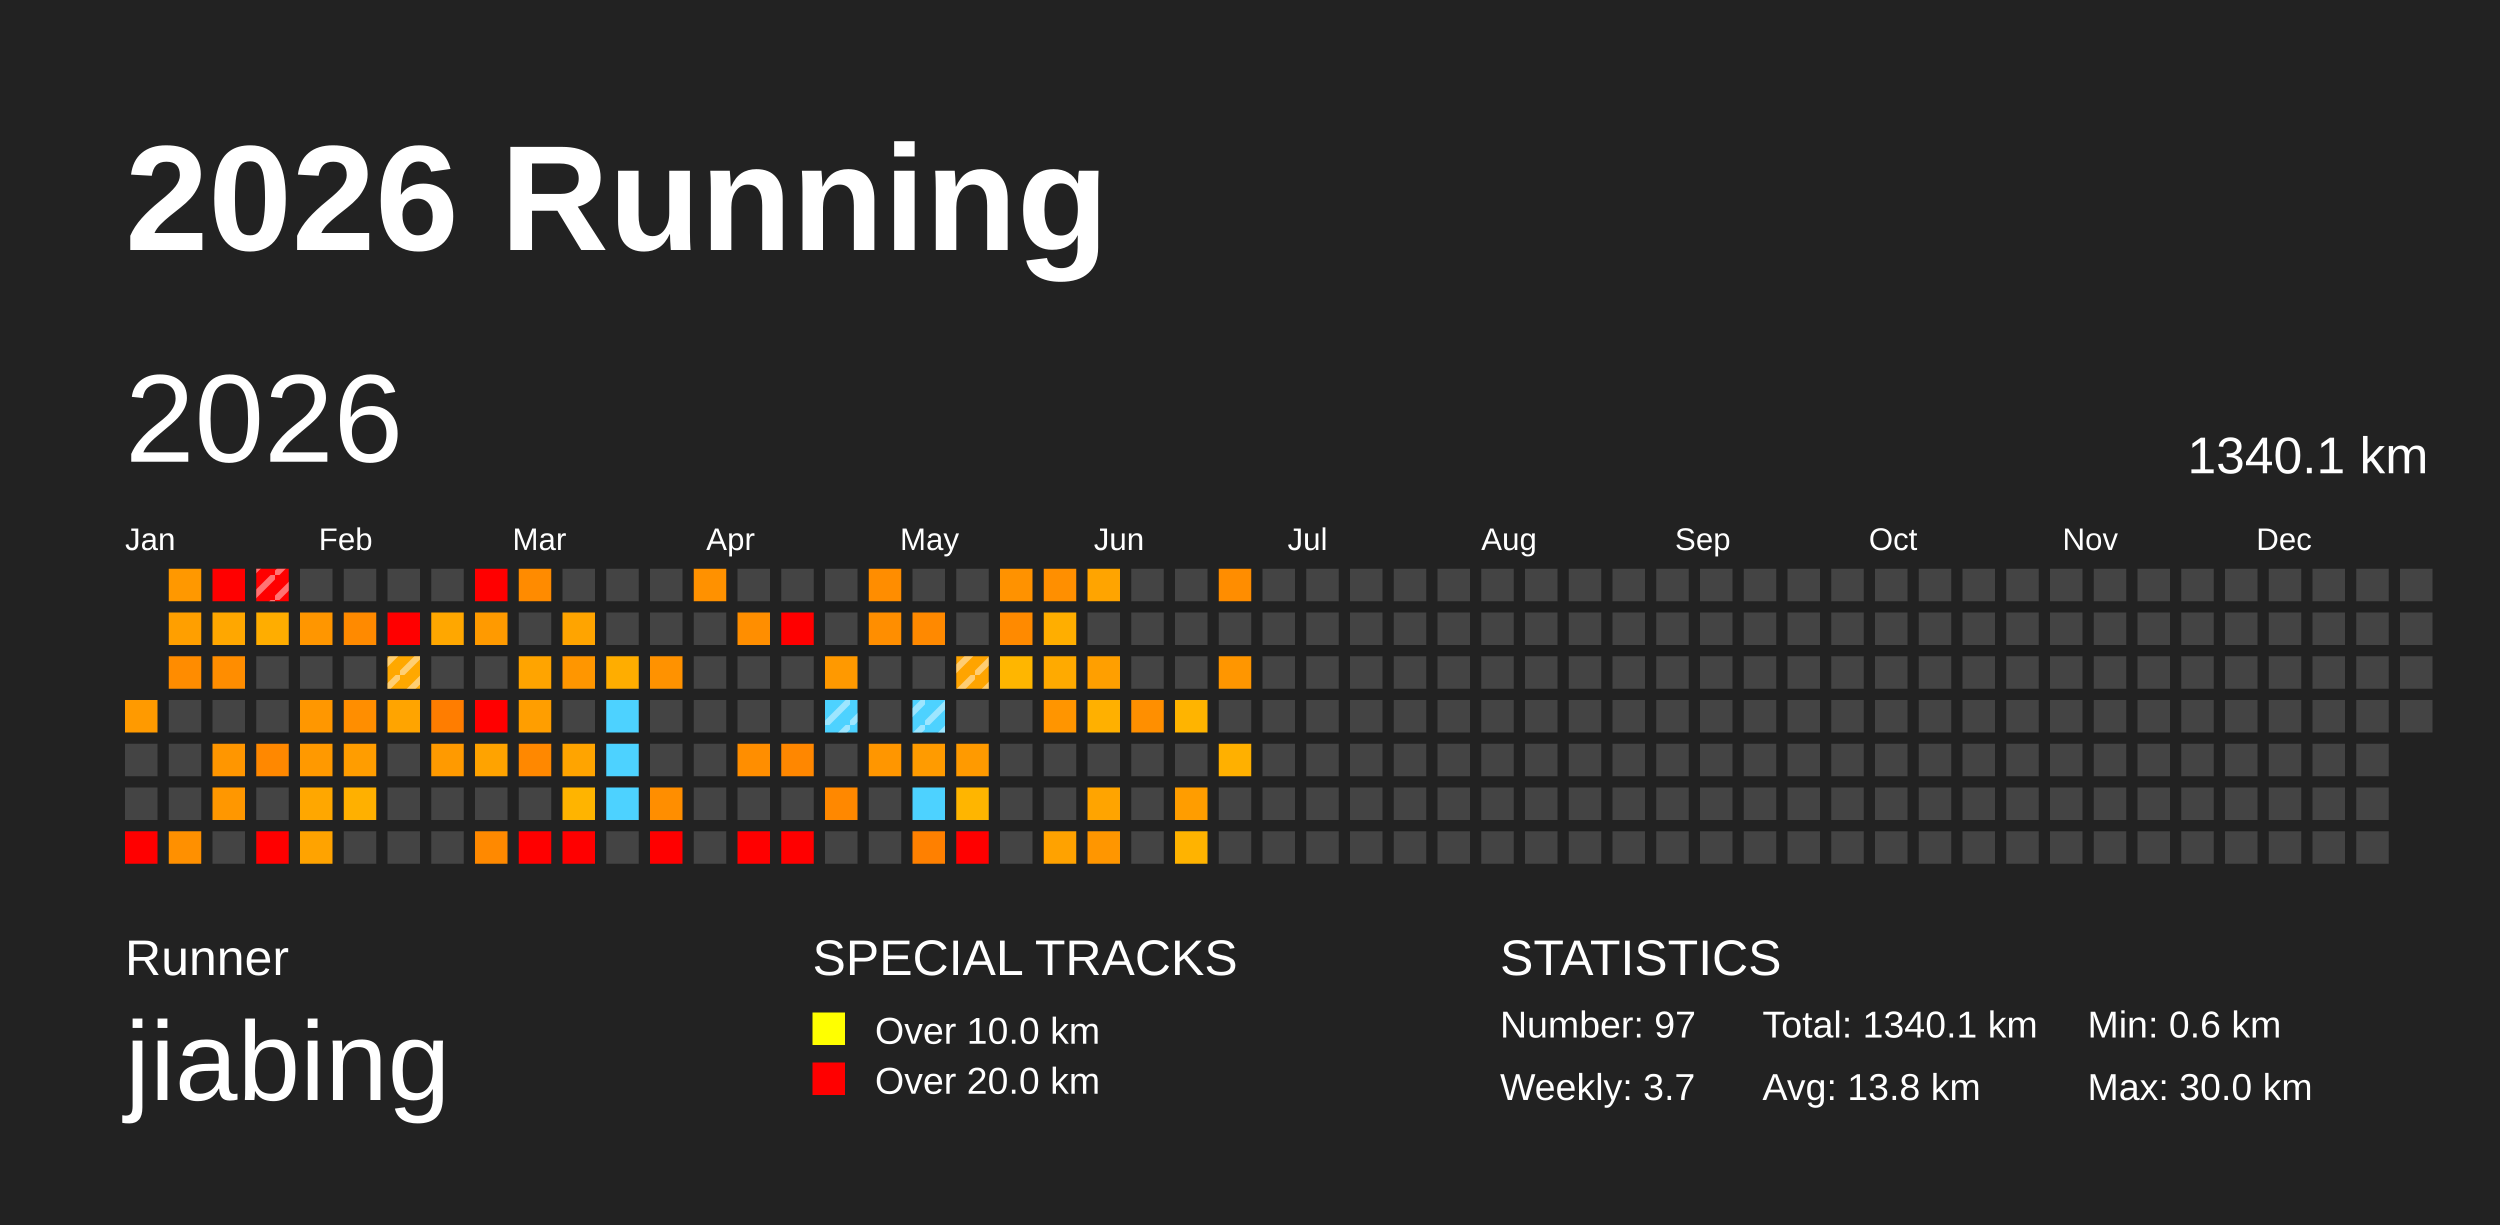
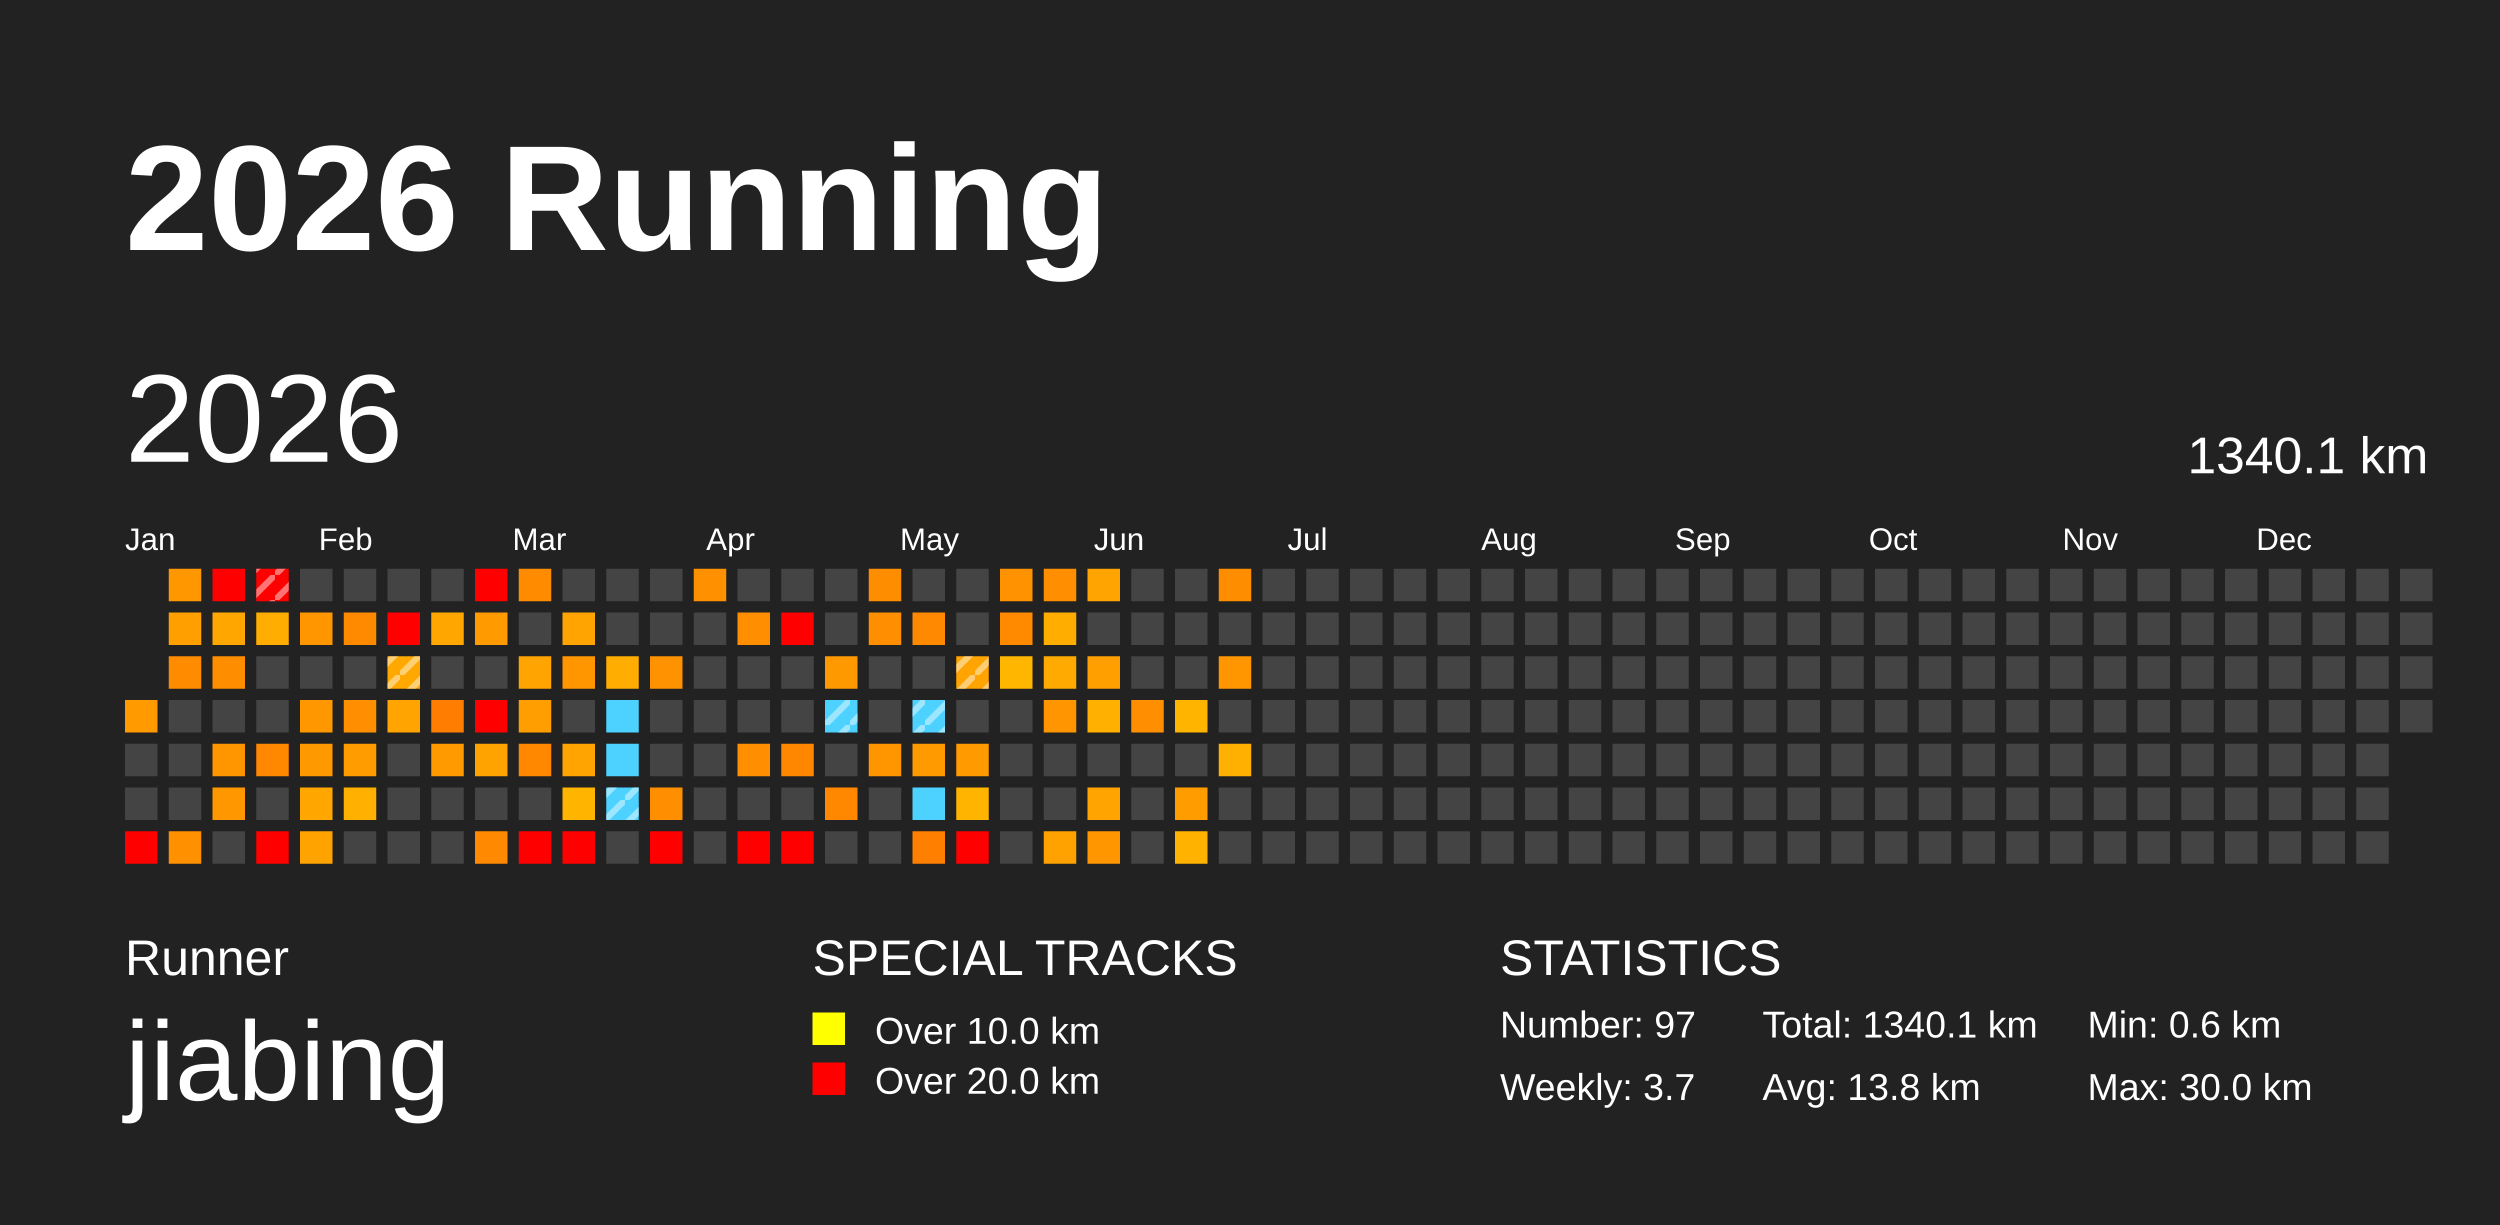
<svg xmlns="http://www.w3.org/2000/svg" baseProfile="full" height="98mm" version="1.1" viewBox="0,0,200,98" width="200mm">
  <defs>
    <pattern height="2" id="indoor-stripe" patternUnits="userSpaceOnUse" width="2">
      <line stroke="white" stroke-opacity="0.45" stroke-width="0.5" x1="0" x2="2" y1="2" y2="0" />
    </pattern>
  </defs>
  <rect fill="#222222" height="98" width="200" x="0" y="0" />
  <text fill="#FFFFFF" style="font-size:12px; font-family:Arial; font-weight:bold;" x="10" y="20">2026 Running</text>
  <text fill="#FFFFFF" style="font-size:4px; font-family:Arial" x="10" y="78">Runner</text>
  <text fill="#FFFFFF" style="font-size:9px; font-family:Arial" x="10" y="88">jiabing</text>
  <text fill="#FFFFFF" style="font-size:4px; font-family:Arial" x="65" y="78">SPECIAL TRACKS</text>
  <rect fill="yellow" height="2.6" width="2.6" x="65" y="81" />
  <text fill="#FFFFFF" style="font-size:3px; font-family:Arial" x="70" y="83.5">Over 10.0 km</text>
  <rect fill="red" height="2.6" width="2.6" x="65" y="85" />
  <text fill="#FFFFFF" style="font-size:3px; font-family:Arial" x="70" y="87.5">Over 20.0 km</text>
  <text fill="#FFFFFF" style="font-size:4px; font-family:Arial" x="120" y="78">STATISTICS</text>
  <text fill="#FFFFFF" style="font-size:3px; font-family:Arial" x="120" y="83">Number: 97</text>
  <text fill="#FFFFFF" style="font-size:3px; font-family:Arial" x="120" y="88">Weekly: 3.7</text>
  <text fill="#FFFFFF" style="font-size:3px; font-family:Arial" x="141" y="83">Total: 1340.1 km</text>
  <text fill="#FFFFFF" style="font-size:3px; font-family:Arial" x="141" y="88">Avg: 13.8 km</text>
  <text fill="#FFFFFF" style="font-size:3px; font-family:Arial" x="167" y="83">Min: 0.6 km</text>
  <text fill="#FFFFFF" style="font-size:3px; font-family:Arial" x="167" y="88">Max: 30.0 km</text>
  <text dominant-baseline="hanging" fill="#FFFFFF" style="font-size:10.0px; font-family:Arial;" x="10" y="30">2026</text>
  <text dominant-baseline="hanging" fill="#FFFFFF" style="font-size:4.125px; font-family:Arial;" x="175" y="35">1340.1 km</text>
  <text fill="#FFFFFF" style="font-size:2.5px; font-family:Arial" x="10.0" y="44">Jan</text>
  <text fill="#FFFFFF" style="font-size:2.5px; font-family:Arial" x="25.5" y="44">Feb</text>
  <text fill="#FFFFFF" style="font-size:2.5px; font-family:Arial" x="41.0" y="44">Mar</text>
  <text fill="#FFFFFF" style="font-size:2.5px; font-family:Arial" x="56.5" y="44">Apr</text>
  <text fill="#FFFFFF" style="font-size:2.5px; font-family:Arial" x="72.0" y="44">May</text>
  <text fill="#FFFFFF" style="font-size:2.5px; font-family:Arial" x="87.5" y="44">Jun</text>
  <text fill="#FFFFFF" style="font-size:2.5px; font-family:Arial" x="103.0" y="44">Jul</text>
  <text fill="#FFFFFF" style="font-size:2.5px; font-family:Arial" x="118.5" y="44">Aug</text>
  <text fill="#FFFFFF" style="font-size:2.5px; font-family:Arial" x="134.0" y="44">Sep</text>
  <text fill="#FFFFFF" style="font-size:2.5px; font-family:Arial" x="149.5" y="44">Oct</text>
  <text fill="#FFFFFF" style="font-size:2.5px; font-family:Arial" x="165.0" y="44">Nov</text>
  <text fill="#FFFFFF" style="font-size:2.5px; font-family:Arial" x="180.5" y="44">Dec</text>
  <rect fill="#ff9a00" height="2.6" width="2.6" x="10.0" y="56.0" />
  <rect fill="#444444" height="2.6" width="2.6" x="10.0" y="59.5" />
  <rect fill="#444444" height="2.6" width="2.6" x="10.0" y="63.0" />
  <rect fill="red" height="2.6" width="2.6" x="10.0" y="66.5" />
  <rect fill="#ff9800" height="2.6" width="2.6" x="13.5" y="45.5" />
  <rect fill="#ff9f00" height="2.6" width="2.6" x="13.5" y="49.0" />
  <rect fill="#ff8c00" height="2.6" width="2.6" x="13.5" y="52.5" />
  <rect fill="#444444" height="2.6" width="2.6" x="13.5" y="56.0" />
  <rect fill="#444444" height="2.6" width="2.6" x="13.5" y="59.5" />
  <rect fill="#444444" height="2.6" width="2.6" x="13.5" y="63.0" />
  <rect fill="#ff9000" height="2.6" width="2.6" x="13.5" y="66.5" />
  <rect fill="red" height="2.6" width="2.6" x="17.0" y="45.5" />
  <rect fill="#ffa700" height="2.6" width="2.6" x="17.0" y="49.0" />
  <rect fill="#ff8d00" height="2.6" width="2.6" x="17.0" y="52.5" />
  <rect fill="#444444" height="2.6" width="2.6" x="17.0" y="56.0" />
  <rect fill="#ff9600" height="2.6" width="2.6" x="17.0" y="59.5" />
  <rect fill="#ff9700" height="2.6" width="2.6" x="17.0" y="63.0" />
  <rect fill="#444444" height="2.6" width="2.6" x="17.0" y="66.5" />
  <rect fill="red" height="2.6" width="2.6" x="20.5" y="45.5" />
  <rect fill="url(#indoor-stripe)" height="2.6" style="pointer-events: none;" width="2.6" x="20.5" y="45.5" />
  <rect fill="#ffad00" height="2.6" width="2.6" x="20.5" y="49.0" />
  <rect fill="#444444" height="2.6" width="2.6" x="20.5" y="52.5" />
  <rect fill="#444444" height="2.6" width="2.6" x="20.5" y="56.0" />
  <rect fill="#ff8800" height="2.6" width="2.6" x="20.5" y="59.5" />
  <rect fill="#444444" height="2.6" width="2.6" x="20.5" y="63.0" />
  <rect fill="red" height="2.6" width="2.6" x="20.5" y="66.5" />
  <rect fill="#444444" height="2.6" width="2.6" x="24.0" y="45.5" />
  <rect fill="#ff9600" height="2.6" width="2.6" x="24.0" y="49.0" />
  <rect fill="#444444" height="2.6" width="2.6" x="24.0" y="52.5" />
  <rect fill="#ff9700" height="2.6" width="2.6" x="24.0" y="56.0" />
  <rect fill="#ff9900" height="2.6" width="2.6" x="24.0" y="59.5" />
  <rect fill="#ffa700" height="2.6" width="2.6" x="24.0" y="63.0" />
  <rect fill="#ffa300" height="2.6" width="2.6" x="24.0" y="66.5" />
  <rect fill="#444444" height="2.6" width="2.6" x="27.5" y="45.5" />
  <rect fill="#ff8a00" height="2.6" width="2.6" x="27.5" y="49.0" />
  <rect fill="#444444" height="2.6" width="2.6" x="27.5" y="52.5" />
  <rect fill="#ff8e00" height="2.6" width="2.6" x="27.5" y="56.0" />
  <rect fill="#ff9d00" height="2.6" width="2.6" x="27.5" y="59.5" />
  <rect fill="#ffb000" height="2.6" width="2.6" x="27.5" y="63.0" />
  <rect fill="#444444" height="2.6" width="2.6" x="27.5" y="66.5" />
  <rect fill="#444444" height="2.6" width="2.6" x="31.0" y="45.5" />
  <rect fill="red" height="2.6" width="2.6" x="31.0" y="49.0" />
  <rect fill="#ffa800" height="2.6" width="2.6" x="31.0" y="52.5" />
  <rect fill="url(#indoor-stripe)" height="2.6" style="pointer-events: none;" width="2.6" x="31.0" y="52.5" />
  <rect fill="#ffa400" height="2.6" width="2.6" x="31.0" y="56.0" />
  <rect fill="#444444" height="2.6" width="2.6" x="31.0" y="59.5" />
  <rect fill="#444444" height="2.6" width="2.6" x="31.0" y="63.0" />
  <rect fill="#444444" height="2.6" width="2.6" x="31.0" y="66.5" />
  <rect fill="#444444" height="2.6" width="2.6" x="34.5" y="45.5" />
  <rect fill="#ffa700" height="2.6" width="2.6" x="34.5" y="49.0" />
  <rect fill="#444444" height="2.6" width="2.6" x="34.5" y="52.5" />
  <rect fill="#ff7d00" height="2.6" width="2.6" x="34.5" y="56.0" />
  <rect fill="#ff9a00" height="2.6" width="2.6" x="34.5" y="59.5" />
  <rect fill="#444444" height="2.6" width="2.6" x="34.5" y="63.0" />
  <rect fill="#444444" height="2.6" width="2.6" x="34.5" y="66.5" />
  <rect fill="red" height="2.6" width="2.6" x="38.0" y="45.5" />
  <rect fill="#ff9a00" height="2.6" width="2.6" x="38.0" y="49.0" />
  <rect fill="#444444" height="2.6" width="2.6" x="38.0" y="52.5" />
  <rect fill="red" height="2.6" width="2.6" x="38.0" y="56.0" />
  <rect fill="#ffa300" height="2.6" width="2.6" x="38.0" y="59.5" />
  <rect fill="#444444" height="2.6" width="2.6" x="38.0" y="63.0" />
  <rect fill="#ff8900" height="2.6" width="2.6" x="38.0" y="66.5" />
  <rect fill="#ff8b00" height="2.6" width="2.6" x="41.5" y="45.5" />
  <rect fill="#444444" height="2.6" width="2.6" x="41.5" y="49.0" />
  <rect fill="#ffa400" height="2.6" width="2.6" x="41.5" y="52.5" />
  <rect fill="#ff9e00" height="2.6" width="2.6" x="41.5" y="56.0" />
  <rect fill="#ff8800" height="2.6" width="2.6" x="41.5" y="59.5" />
  <rect fill="#444444" height="2.6" width="2.6" x="41.5" y="63.0" />
  <rect fill="red" height="2.6" width="2.6" x="41.5" y="66.5" />
  <rect fill="#444444" height="2.6" width="2.6" x="45.0" y="45.5" />
  <rect fill="#ffa400" height="2.6" width="2.6" x="45.0" y="49.0" />
  <rect fill="#ff9600" height="2.6" width="2.6" x="45.0" y="52.5" />
  <rect fill="#444444" height="2.6" width="2.6" x="45.0" y="56.0" />
  <rect fill="#ffa400" height="2.6" width="2.6" x="45.0" y="59.5" />
  <rect fill="#ffb400" height="2.6" width="2.6" x="45.0" y="63.0" />
  <rect fill="red" height="2.6" width="2.6" x="45.0" y="66.5" />
  <rect fill="#444444" height="2.6" width="2.6" x="48.5" y="45.5" />
  <rect fill="#444444" height="2.6" width="2.6" x="48.5" y="49.0" />
  <rect fill="#ffad00" height="2.6" width="2.6" x="48.5" y="52.5" />
  <rect fill="#4dd2ff" height="2.6" width="2.6" x="48.5" y="56.0" />
  <rect fill="#4dd2ff" height="2.6" width="2.6" x="48.5" y="59.5" />
  <rect fill="#4dd2ff" height="2.6" width="2.6" x="48.5" y="63.0" />
+   <rect fill="url(#indoor-stripe)" height="2.6" style="pointer-events: none;" width="2.6" x="48.5" y="63.0" />
  <rect fill="#444444" height="2.6" width="2.6" x="48.5" y="66.5" />
  <rect fill="#444444" height="2.6" width="2.6" x="52.0" y="45.5" />
  <rect fill="#444444" height="2.6" width="2.6" x="52.0" y="49.0" />
  <rect fill="#ff9200" height="2.6" width="2.6" x="52.0" y="52.5" />
  <rect fill="#444444" height="2.6" width="2.6" x="52.0" y="56.0" />
  <rect fill="#444444" height="2.6" width="2.6" x="52.0" y="59.5" />
  <rect fill="#ff8e00" height="2.6" width="2.6" x="52.0" y="63.0" />
  <rect fill="red" height="2.6" width="2.6" x="52.0" y="66.5" />
  <rect fill="#ff9100" height="2.6" width="2.6" x="55.5" y="45.5" />
  <rect fill="#444444" height="2.6" width="2.6" x="55.5" y="49.0" />
  <rect fill="#444444" height="2.6" width="2.6" x="55.5" y="52.5" />
  <rect fill="#444444" height="2.6" width="2.6" x="55.5" y="56.0" />
  <rect fill="#444444" height="2.6" width="2.6" x="55.5" y="59.5" />
  <rect fill="#444444" height="2.6" width="2.6" x="55.5" y="63.0" />
  <rect fill="#444444" height="2.6" width="2.6" x="55.5" y="66.5" />
  <rect fill="#444444" height="2.6" width="2.6" x="59.0" y="45.5" />
  <rect fill="#ff8e00" height="2.6" width="2.6" x="59.0" y="49.0" />
  <rect fill="#444444" height="2.6" width="2.6" x="59.0" y="52.5" />
  <rect fill="#444444" height="2.6" width="2.6" x="59.0" y="56.0" />
  <rect fill="#ff8e00" height="2.6" width="2.6" x="59.0" y="59.5" />
  <rect fill="#444444" height="2.6" width="2.6" x="59.0" y="63.0" />
  <rect fill="red" height="2.6" width="2.6" x="59.0" y="66.5" />
  <rect fill="#444444" height="2.6" width="2.6" x="62.5" y="45.5" />
  <rect fill="red" height="2.6" width="2.6" x="62.5" y="49.0" />
  <rect fill="#444444" height="2.6" width="2.6" x="62.5" y="52.5" />
  <rect fill="#444444" height="2.6" width="2.6" x="62.5" y="56.0" />
  <rect fill="#ff8700" height="2.6" width="2.6" x="62.5" y="59.5" />
  <rect fill="#444444" height="2.6" width="2.6" x="62.5" y="63.0" />
  <rect fill="red" height="2.6" width="2.6" x="62.5" y="66.5" />
  <rect fill="#444444" height="2.6" width="2.6" x="66.0" y="45.5" />
  <rect fill="#444444" height="2.6" width="2.6" x="66.0" y="49.0" />
  <rect fill="#ff9900" height="2.6" width="2.6" x="66.0" y="52.5" />
  <rect fill="#4dd2ff" height="2.6" width="2.6" x="66.0" y="56.0" />
  <rect fill="url(#indoor-stripe)" height="2.6" style="pointer-events: none;" width="2.6" x="66.0" y="56.0" />
  <rect fill="#444444" height="2.6" width="2.6" x="66.0" y="59.5" />
  <rect fill="#ff8800" height="2.6" width="2.6" x="66.0" y="63.0" />
  <rect fill="#444444" height="2.6" width="2.6" x="66.0" y="66.5" />
  <rect fill="#ff8d00" height="2.6" width="2.6" x="69.5" y="45.5" />
  <rect fill="#ff8e00" height="2.6" width="2.6" x="69.5" y="49.0" />
  <rect fill="#444444" height="2.6" width="2.6" x="69.5" y="52.5" />
  <rect fill="#444444" height="2.6" width="2.6" x="69.5" y="56.0" />
  <rect fill="#ff9600" height="2.6" width="2.6" x="69.5" y="59.5" />
  <rect fill="#444444" height="2.6" width="2.6" x="69.5" y="63.0" />
  <rect fill="#444444" height="2.6" width="2.6" x="69.5" y="66.5" />
  <rect fill="#444444" height="2.6" width="2.6" x="73.0" y="45.5" />
  <rect fill="#ff8900" height="2.6" width="2.6" x="73.0" y="49.0" />
  <rect fill="#444444" height="2.6" width="2.6" x="73.0" y="52.5" />
  <rect fill="#4dd2ff" height="2.6" width="2.6" x="73.0" y="56.0" />
  <rect fill="url(#indoor-stripe)" height="2.6" style="pointer-events: none;" width="2.6" x="73.0" y="56.0" />
  <rect fill="#ff9b00" height="2.6" width="2.6" x="73.0" y="59.5" />
  <rect fill="#4dd2ff" height="2.6" width="2.6" x="73.0" y="63.0" />
  <rect fill="#ff8000" height="2.6" width="2.6" x="73.0" y="66.5" />
  <rect fill="#444444" height="2.6" width="2.6" x="76.5" y="45.5" />
  <rect fill="#444444" height="2.6" width="2.6" x="76.5" y="49.0" />
  <rect fill="#ffa400" height="2.6" width="2.6" x="76.5" y="52.5" />
  <rect fill="url(#indoor-stripe)" height="2.6" style="pointer-events: none;" width="2.6" x="76.5" y="52.5" />
  <rect fill="#444444" height="2.6" width="2.6" x="76.5" y="56.0" />
  <rect fill="#ff9a00" height="2.6" width="2.6" x="76.5" y="59.5" />
  <rect fill="#ffb500" height="2.6" width="2.6" x="76.5" y="63.0" />
  <rect fill="red" height="2.6" width="2.6" x="76.5" y="66.5" />
  <rect fill="#ff9200" height="2.6" width="2.6" x="80.0" y="45.5" />
  <rect fill="#ff8a00" height="2.6" width="2.6" x="80.0" y="49.0" />
  <rect fill="#ffb600" height="2.6" width="2.6" x="80.0" y="52.5" />
  <rect fill="#444444" height="2.6" width="2.6" x="80.0" y="56.0" />
  <rect fill="#444444" height="2.6" width="2.6" x="80.0" y="59.5" />
  <rect fill="#444444" height="2.6" width="2.6" x="80.0" y="63.0" />
  <rect fill="#444444" height="2.6" width="2.6" x="80.0" y="66.5" />
  <rect fill="#ff8f00" height="2.6" width="2.6" x="83.5" y="45.5" />
  <rect fill="#ffae00" height="2.6" width="2.6" x="83.5" y="49.0" />
  <rect fill="#ffaa00" height="2.6" width="2.6" x="83.5" y="52.5" />
  <rect fill="#ff9500" height="2.6" width="2.6" x="83.5" y="56.0" />
  <rect fill="#444444" height="2.6" width="2.6" x="83.5" y="59.5" />
  <rect fill="#444444" height="2.6" width="2.6" x="83.5" y="63.0" />
  <rect fill="#ffa200" height="2.6" width="2.6" x="83.5" y="66.5" />
  <rect fill="#ffa400" height="2.6" width="2.6" x="87.0" y="45.5" />
  <rect fill="#444444" height="2.6" width="2.6" x="87.0" y="49.0" />
  <rect fill="#ff9f00" height="2.6" width="2.6" x="87.0" y="52.5" />
  <rect fill="#ffb000" height="2.6" width="2.6" x="87.0" y="56.0" />
  <rect fill="#444444" height="2.6" width="2.6" x="87.0" y="59.5" />
  <rect fill="#ffa400" height="2.6" width="2.6" x="87.0" y="63.0" />
  <rect fill="#ff9600" height="2.6" width="2.6" x="87.0" y="66.5" />
  <rect fill="#444444" height="2.6" width="2.6" x="90.5" y="45.5" />
  <rect fill="#444444" height="2.6" width="2.6" x="90.5" y="49.0" />
  <rect fill="#444444" height="2.6" width="2.6" x="90.5" y="52.5" />
  <rect fill="#ff8f00" height="2.6" width="2.6" x="90.5" y="56.0" />
  <rect fill="#444444" height="2.6" width="2.6" x="90.5" y="59.5" />
  <rect fill="#444444" height="2.6" width="2.6" x="90.5" y="63.0" />
  <rect fill="#444444" height="2.6" width="2.6" x="90.5" y="66.5" />
  <rect fill="#444444" height="2.6" width="2.6" x="94.0" y="45.5" />
  <rect fill="#444444" height="2.6" width="2.6" x="94.0" y="49.0" />
  <rect fill="#444444" height="2.6" width="2.6" x="94.0" y="52.5" />
  <rect fill="#ffb400" height="2.6" width="2.6" x="94.0" y="56.0" />
  <rect fill="#444444" height="2.6" width="2.6" x="94.0" y="59.5" />
  <rect fill="#ff9d00" height="2.6" width="2.6" x="94.0" y="63.0" />
  <rect fill="#ffb300" height="2.6" width="2.6" x="94.0" y="66.5" />
  <rect fill="#ff8d00" height="2.6" width="2.6" x="97.5" y="45.5" />
  <rect fill="#444444" height="2.6" width="2.6" x="97.5" y="49.0" />
  <rect fill="#ff9600" height="2.6" width="2.6" x="97.5" y="52.5" />
  <rect fill="#444444" height="2.6" width="2.6" x="97.5" y="56.0" />
  <rect fill="#ffb000" height="2.6" width="2.6" x="97.5" y="59.5" />
  <rect fill="#444444" height="2.6" width="2.6" x="97.5" y="63.0" />
  <rect fill="#444444" height="2.6" width="2.6" x="97.5" y="66.5" />
  <rect fill="#444444" height="2.6" width="2.6" x="101.0" y="45.5" />
  <rect fill="#444444" height="2.6" width="2.6" x="101.0" y="49.0" />
  <rect fill="#444444" height="2.6" width="2.6" x="101.0" y="52.5" />
  <rect fill="#444444" height="2.6" width="2.6" x="101.0" y="56.0" />
  <rect fill="#444444" height="2.6" width="2.6" x="101.0" y="59.5" />
  <rect fill="#444444" height="2.6" width="2.6" x="101.0" y="63.0" />
  <rect fill="#444444" height="2.6" width="2.6" x="101.0" y="66.5" />
  <rect fill="#444444" height="2.6" width="2.6" x="104.5" y="45.5" />
  <rect fill="#444444" height="2.6" width="2.6" x="104.5" y="49.0" />
  <rect fill="#444444" height="2.6" width="2.6" x="104.5" y="52.5" />
  <rect fill="#444444" height="2.6" width="2.6" x="104.5" y="56.0" />
  <rect fill="#444444" height="2.6" width="2.6" x="104.5" y="59.5" />
  <rect fill="#444444" height="2.6" width="2.6" x="104.5" y="63.0" />
  <rect fill="#444444" height="2.6" width="2.6" x="104.5" y="66.5" />
  <rect fill="#444444" height="2.6" width="2.6" x="108.0" y="45.5" />
  <rect fill="#444444" height="2.6" width="2.6" x="108.0" y="49.0" />
  <rect fill="#444444" height="2.6" width="2.6" x="108.0" y="52.5" />
  <rect fill="#444444" height="2.6" width="2.6" x="108.0" y="56.0" />
  <rect fill="#444444" height="2.6" width="2.6" x="108.0" y="59.5" />
  <rect fill="#444444" height="2.6" width="2.6" x="108.0" y="63.0" />
  <rect fill="#444444" height="2.6" width="2.6" x="108.0" y="66.5" />
  <rect fill="#444444" height="2.6" width="2.6" x="111.5" y="45.5" />
  <rect fill="#444444" height="2.6" width="2.6" x="111.5" y="49.0" />
  <rect fill="#444444" height="2.6" width="2.6" x="111.5" y="52.5" />
  <rect fill="#444444" height="2.6" width="2.6" x="111.5" y="56.0" />
  <rect fill="#444444" height="2.6" width="2.6" x="111.5" y="59.5" />
  <rect fill="#444444" height="2.6" width="2.6" x="111.5" y="63.0" />
  <rect fill="#444444" height="2.6" width="2.6" x="111.5" y="66.5" />
  <rect fill="#444444" height="2.6" width="2.6" x="115.0" y="45.5" />
  <rect fill="#444444" height="2.6" width="2.6" x="115.0" y="49.0" />
  <rect fill="#444444" height="2.6" width="2.6" x="115.0" y="52.5" />
  <rect fill="#444444" height="2.6" width="2.6" x="115.0" y="56.0" />
  <rect fill="#444444" height="2.6" width="2.6" x="115.0" y="59.5" />
  <rect fill="#444444" height="2.6" width="2.6" x="115.0" y="63.0" />
  <rect fill="#444444" height="2.6" width="2.6" x="115.0" y="66.5" />
  <rect fill="#444444" height="2.6" width="2.6" x="118.5" y="45.5" />
  <rect fill="#444444" height="2.6" width="2.6" x="118.5" y="49.0" />
  <rect fill="#444444" height="2.6" width="2.6" x="118.5" y="52.5" />
  <rect fill="#444444" height="2.6" width="2.6" x="118.5" y="56.0" />
  <rect fill="#444444" height="2.6" width="2.6" x="118.5" y="59.5" />
  <rect fill="#444444" height="2.6" width="2.6" x="118.5" y="63.0" />
  <rect fill="#444444" height="2.6" width="2.6" x="118.5" y="66.5" />
  <rect fill="#444444" height="2.6" width="2.6" x="122.0" y="45.5" />
  <rect fill="#444444" height="2.6" width="2.6" x="122.0" y="49.0" />
  <rect fill="#444444" height="2.6" width="2.6" x="122.0" y="52.5" />
  <rect fill="#444444" height="2.6" width="2.6" x="122.0" y="56.0" />
  <rect fill="#444444" height="2.6" width="2.6" x="122.0" y="59.5" />
  <rect fill="#444444" height="2.6" width="2.6" x="122.0" y="63.0" />
  <rect fill="#444444" height="2.6" width="2.6" x="122.0" y="66.5" />
  <rect fill="#444444" height="2.6" width="2.6" x="125.5" y="45.5" />
  <rect fill="#444444" height="2.6" width="2.6" x="125.5" y="49.0" />
  <rect fill="#444444" height="2.6" width="2.6" x="125.5" y="52.5" />
  <rect fill="#444444" height="2.6" width="2.6" x="125.5" y="56.0" />
  <rect fill="#444444" height="2.6" width="2.6" x="125.5" y="59.5" />
  <rect fill="#444444" height="2.6" width="2.6" x="125.5" y="63.0" />
  <rect fill="#444444" height="2.6" width="2.6" x="125.5" y="66.5" />
  <rect fill="#444444" height="2.6" width="2.6" x="129.0" y="45.5" />
  <rect fill="#444444" height="2.6" width="2.6" x="129.0" y="49.0" />
  <rect fill="#444444" height="2.6" width="2.6" x="129.0" y="52.5" />
  <rect fill="#444444" height="2.6" width="2.6" x="129.0" y="56.0" />
  <rect fill="#444444" height="2.6" width="2.6" x="129.0" y="59.5" />
  <rect fill="#444444" height="2.6" width="2.6" x="129.0" y="63.0" />
  <rect fill="#444444" height="2.6" width="2.6" x="129.0" y="66.5" />
  <rect fill="#444444" height="2.6" width="2.6" x="132.5" y="45.5" />
  <rect fill="#444444" height="2.6" width="2.6" x="132.5" y="49.0" />
  <rect fill="#444444" height="2.6" width="2.6" x="132.5" y="52.5" />
  <rect fill="#444444" height="2.6" width="2.6" x="132.5" y="56.0" />
  <rect fill="#444444" height="2.6" width="2.6" x="132.5" y="59.5" />
  <rect fill="#444444" height="2.6" width="2.6" x="132.5" y="63.0" />
  <rect fill="#444444" height="2.6" width="2.6" x="132.5" y="66.5" />
  <rect fill="#444444" height="2.6" width="2.6" x="136.0" y="45.5" />
  <rect fill="#444444" height="2.6" width="2.6" x="136.0" y="49.0" />
  <rect fill="#444444" height="2.6" width="2.6" x="136.0" y="52.5" />
  <rect fill="#444444" height="2.6" width="2.6" x="136.0" y="56.0" />
  <rect fill="#444444" height="2.6" width="2.6" x="136.0" y="59.5" />
  <rect fill="#444444" height="2.6" width="2.6" x="136.0" y="63.0" />
  <rect fill="#444444" height="2.6" width="2.6" x="136.0" y="66.5" />
  <rect fill="#444444" height="2.6" width="2.6" x="139.5" y="45.5" />
  <rect fill="#444444" height="2.6" width="2.6" x="139.5" y="49.0" />
  <rect fill="#444444" height="2.6" width="2.6" x="139.5" y="52.5" />
  <rect fill="#444444" height="2.6" width="2.6" x="139.5" y="56.0" />
  <rect fill="#444444" height="2.6" width="2.6" x="139.5" y="59.5" />
  <rect fill="#444444" height="2.6" width="2.6" x="139.5" y="63.0" />
  <rect fill="#444444" height="2.6" width="2.6" x="139.5" y="66.5" />
  <rect fill="#444444" height="2.6" width="2.6" x="143.0" y="45.5" />
  <rect fill="#444444" height="2.6" width="2.6" x="143.0" y="49.0" />
  <rect fill="#444444" height="2.6" width="2.6" x="143.0" y="52.5" />
  <rect fill="#444444" height="2.6" width="2.6" x="143.0" y="56.0" />
  <rect fill="#444444" height="2.6" width="2.6" x="143.0" y="59.5" />
  <rect fill="#444444" height="2.6" width="2.6" x="143.0" y="63.0" />
  <rect fill="#444444" height="2.6" width="2.6" x="143.0" y="66.5" />
  <rect fill="#444444" height="2.6" width="2.6" x="146.5" y="45.5" />
  <rect fill="#444444" height="2.6" width="2.6" x="146.5" y="49.0" />
  <rect fill="#444444" height="2.6" width="2.6" x="146.5" y="52.5" />
  <rect fill="#444444" height="2.6" width="2.6" x="146.5" y="56.0" />
  <rect fill="#444444" height="2.6" width="2.6" x="146.5" y="59.5" />
  <rect fill="#444444" height="2.6" width="2.6" x="146.5" y="63.0" />
  <rect fill="#444444" height="2.6" width="2.6" x="146.5" y="66.5" />
  <rect fill="#444444" height="2.6" width="2.6" x="150.0" y="45.5" />
  <rect fill="#444444" height="2.6" width="2.6" x="150.0" y="49.0" />
  <rect fill="#444444" height="2.6" width="2.6" x="150.0" y="52.5" />
  <rect fill="#444444" height="2.6" width="2.6" x="150.0" y="56.0" />
  <rect fill="#444444" height="2.6" width="2.6" x="150.0" y="59.5" />
  <rect fill="#444444" height="2.6" width="2.6" x="150.0" y="63.0" />
  <rect fill="#444444" height="2.6" width="2.6" x="150.0" y="66.5" />
  <rect fill="#444444" height="2.6" width="2.6" x="153.5" y="45.5" />
  <rect fill="#444444" height="2.6" width="2.6" x="153.5" y="49.0" />
  <rect fill="#444444" height="2.6" width="2.6" x="153.5" y="52.5" />
  <rect fill="#444444" height="2.6" width="2.6" x="153.5" y="56.0" />
  <rect fill="#444444" height="2.6" width="2.6" x="153.5" y="59.5" />
  <rect fill="#444444" height="2.6" width="2.6" x="153.5" y="63.0" />
  <rect fill="#444444" height="2.6" width="2.6" x="153.5" y="66.5" />
  <rect fill="#444444" height="2.6" width="2.6" x="157.0" y="45.5" />
  <rect fill="#444444" height="2.6" width="2.6" x="157.0" y="49.0" />
  <rect fill="#444444" height="2.6" width="2.6" x="157.0" y="52.5" />
  <rect fill="#444444" height="2.6" width="2.6" x="157.0" y="56.0" />
  <rect fill="#444444" height="2.6" width="2.6" x="157.0" y="59.5" />
  <rect fill="#444444" height="2.6" width="2.6" x="157.0" y="63.0" />
  <rect fill="#444444" height="2.6" width="2.6" x="157.0" y="66.5" />
  <rect fill="#444444" height="2.6" width="2.6" x="160.5" y="45.5" />
  <rect fill="#444444" height="2.6" width="2.6" x="160.5" y="49.0" />
  <rect fill="#444444" height="2.6" width="2.6" x="160.5" y="52.5" />
  <rect fill="#444444" height="2.6" width="2.6" x="160.5" y="56.0" />
  <rect fill="#444444" height="2.6" width="2.6" x="160.5" y="59.5" />
  <rect fill="#444444" height="2.6" width="2.6" x="160.5" y="63.0" />
  <rect fill="#444444" height="2.6" width="2.6" x="160.5" y="66.5" />
  <rect fill="#444444" height="2.6" width="2.6" x="164.0" y="45.5" />
  <rect fill="#444444" height="2.6" width="2.6" x="164.0" y="49.0" />
  <rect fill="#444444" height="2.6" width="2.6" x="164.0" y="52.5" />
  <rect fill="#444444" height="2.6" width="2.6" x="164.0" y="56.0" />
  <rect fill="#444444" height="2.6" width="2.6" x="164.0" y="59.5" />
  <rect fill="#444444" height="2.6" width="2.6" x="164.0" y="63.0" />
  <rect fill="#444444" height="2.6" width="2.6" x="164.0" y="66.5" />
  <rect fill="#444444" height="2.6" width="2.6" x="167.5" y="45.5" />
  <rect fill="#444444" height="2.6" width="2.6" x="167.5" y="49.0" />
  <rect fill="#444444" height="2.6" width="2.6" x="167.5" y="52.5" />
  <rect fill="#444444" height="2.6" width="2.6" x="167.5" y="56.0" />
  <rect fill="#444444" height="2.6" width="2.6" x="167.5" y="59.5" />
  <rect fill="#444444" height="2.6" width="2.6" x="167.5" y="63.0" />
  <rect fill="#444444" height="2.6" width="2.6" x="167.5" y="66.5" />
  <rect fill="#444444" height="2.6" width="2.6" x="171.0" y="45.5" />
  <rect fill="#444444" height="2.6" width="2.6" x="171.0" y="49.0" />
  <rect fill="#444444" height="2.6" width="2.6" x="171.0" y="52.5" />
  <rect fill="#444444" height="2.6" width="2.6" x="171.0" y="56.0" />
  <rect fill="#444444" height="2.6" width="2.6" x="171.0" y="59.5" />
  <rect fill="#444444" height="2.6" width="2.6" x="171.0" y="63.0" />
  <rect fill="#444444" height="2.6" width="2.6" x="171.0" y="66.5" />
  <rect fill="#444444" height="2.6" width="2.6" x="174.5" y="45.5" />
  <rect fill="#444444" height="2.6" width="2.6" x="174.5" y="49.0" />
  <rect fill="#444444" height="2.6" width="2.6" x="174.5" y="52.5" />
  <rect fill="#444444" height="2.6" width="2.6" x="174.5" y="56.0" />
  <rect fill="#444444" height="2.6" width="2.6" x="174.5" y="59.5" />
  <rect fill="#444444" height="2.6" width="2.6" x="174.5" y="63.0" />
  <rect fill="#444444" height="2.6" width="2.6" x="174.5" y="66.5" />
  <rect fill="#444444" height="2.6" width="2.6" x="178.0" y="45.5" />
  <rect fill="#444444" height="2.6" width="2.6" x="178.0" y="49.0" />
  <rect fill="#444444" height="2.6" width="2.6" x="178.0" y="52.5" />
  <rect fill="#444444" height="2.6" width="2.6" x="178.0" y="56.0" />
  <rect fill="#444444" height="2.6" width="2.6" x="178.0" y="59.5" />
  <rect fill="#444444" height="2.6" width="2.6" x="178.0" y="63.0" />
  <rect fill="#444444" height="2.6" width="2.6" x="178.0" y="66.5" />
  <rect fill="#444444" height="2.6" width="2.6" x="181.5" y="45.5" />
  <rect fill="#444444" height="2.6" width="2.6" x="181.5" y="49.0" />
  <rect fill="#444444" height="2.6" width="2.6" x="181.5" y="52.5" />
  <rect fill="#444444" height="2.6" width="2.6" x="181.5" y="56.0" />
  <rect fill="#444444" height="2.6" width="2.6" x="181.5" y="59.5" />
  <rect fill="#444444" height="2.6" width="2.6" x="181.5" y="63.0" />
  <rect fill="#444444" height="2.6" width="2.6" x="181.5" y="66.5" />
  <rect fill="#444444" height="2.6" width="2.6" x="185.0" y="45.5" />
  <rect fill="#444444" height="2.6" width="2.6" x="185.0" y="49.0" />
  <rect fill="#444444" height="2.6" width="2.6" x="185.0" y="52.5" />
  <rect fill="#444444" height="2.6" width="2.6" x="185.0" y="56.0" />
  <rect fill="#444444" height="2.6" width="2.6" x="185.0" y="59.5" />
  <rect fill="#444444" height="2.6" width="2.6" x="185.0" y="63.0" />
  <rect fill="#444444" height="2.6" width="2.6" x="185.0" y="66.5" />
  <rect fill="#444444" height="2.6" width="2.6" x="188.5" y="45.5" />
  <rect fill="#444444" height="2.6" width="2.6" x="188.5" y="49.0" />
  <rect fill="#444444" height="2.6" width="2.6" x="188.5" y="52.5" />
  <rect fill="#444444" height="2.6" width="2.6" x="188.5" y="56.0" />
  <rect fill="#444444" height="2.6" width="2.6" x="188.5" y="59.5" />
  <rect fill="#444444" height="2.6" width="2.6" x="188.5" y="63.0" />
  <rect fill="#444444" height="2.6" width="2.6" x="188.5" y="66.5" />
  <rect fill="#444444" height="2.6" width="2.6" x="192.0" y="45.5" />
  <rect fill="#444444" height="2.6" width="2.6" x="192.0" y="49.0" />
  <rect fill="#444444" height="2.6" width="2.6" x="192.0" y="52.5" />
  <rect fill="#444444" height="2.6" width="2.6" x="192.0" y="56.0" />
</svg>
